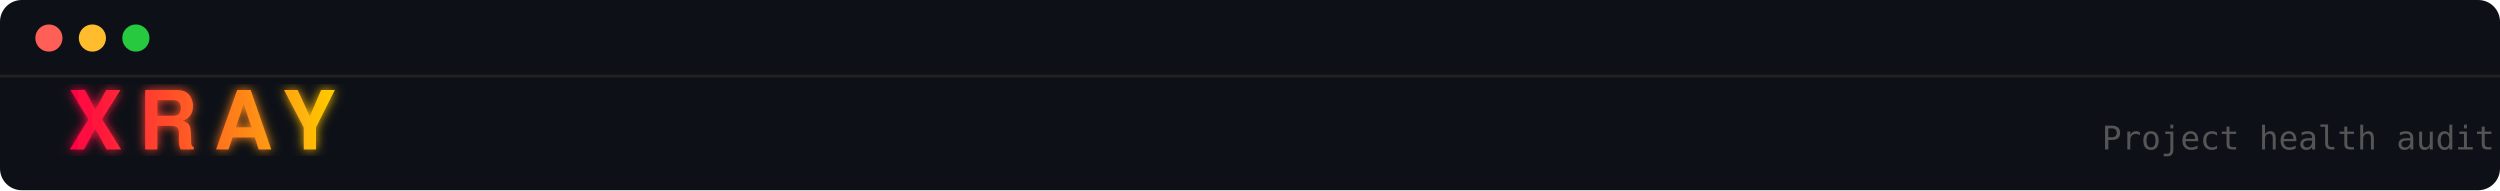
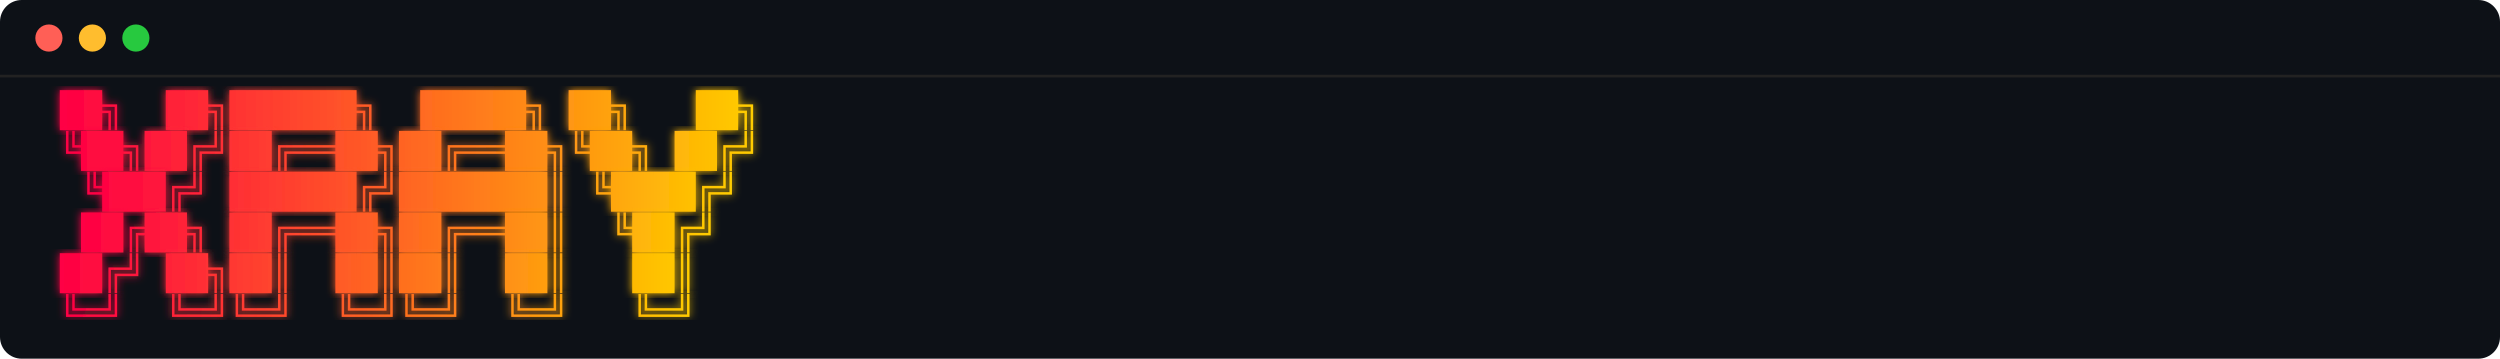
- <svg xmlns="http://www.w3.org/2000/svg" width="920" height="70">
+ <svg xmlns="http://www.w3.org/2000/svg" width="920" height="132">
  <defs>
    <linearGradient id="g" x1="0%" y1="0%" x2="100%" y2="0%">
      <stop offset="0%" style="stop-color:#ff0044" />
      <stop offset="100%" style="stop-color:#ffcc00" />
    </linearGradient>
    <filter id="glow">
-       <feGaussianBlur stdDeviation="2" result="b" />
+       <feGaussianBlur stdDeviation="1.5" result="b" />
      <feMerge>
        <feMergeNode in="b" />
        <feMergeNode in="SourceGraphic" />
      </feMerge>
    </filter>
  </defs>
  <rect width="100%" height="100%" rx="8" fill="#0d1117" />
  <circle cx="18" cy="14" r="5" fill="#ff5f56" />
  <circle cx="34" cy="14" r="5" fill="#ffbd2e" />
  <circle cx="50" cy="14" r="5" fill="#27c93f" />
  <line x1="0" y1="28" x2="920" y2="28" stroke="#222" stroke-width="1" />
-   <text x="25" y="55" fill="url(#g)" font-family="'Impact','Arial Black','Helvetica',sans-serif" font-size="30" font-weight="bold" filter="url(#glow)" letter-spacing="6">XRAY</text>
-   <text x="918" y="55" text-anchor="end" fill="#555" font-family="'SF Mono','Fira Code',monospace" font-size="12">Project health audit</text>
+   <text x="22" y="44" fill="url(#g)" font-family="'SF Mono','Fira Code','Courier New',monospace" font-size="13" font-weight="bold" filter="url(#glow)" xml:space="preserve">██╗  ██╗██████╗  █████╗ ██╗   ██╗</text>
+   <text x="22" y="59" fill="url(#g)" font-family="'SF Mono','Fira Code','Courier New',monospace" font-size="13" font-weight="bold" filter="url(#glow)" xml:space="preserve">╚██╗██╔╝██╔══██╗██╔══██╗╚██╗ ██╔╝</text>
+   <text x="22" y="74" fill="url(#g)" font-family="'SF Mono','Fira Code','Courier New',monospace" font-size="13" font-weight="bold" filter="url(#glow)" xml:space="preserve"> ╚███╔╝ ██████╔╝███████║ ╚████╔╝ </text>
+   <text x="22" y="89" fill="url(#g)" font-family="'SF Mono','Fira Code','Courier New',monospace" font-size="13" font-weight="bold" filter="url(#glow)" xml:space="preserve"> ██╔██╗ ██╔══██╗██╔══██║  ╚██╔╝  </text>
+   <text x="22" y="104" fill="url(#g)" font-family="'SF Mono','Fira Code','Courier New',monospace" font-size="13" font-weight="bold" filter="url(#glow)" xml:space="preserve">██╔╝ ██╗██║  ██║██║  ██║   ██║   </text>
+   <text x="22" y="119" fill="url(#g)" font-family="'SF Mono','Fira Code','Courier New',monospace" font-size="13" font-weight="bold" filter="url(#glow)" xml:space="preserve">╚═╝  ╚═╝╚═╝  ╚═╝╚═╝  ╚═╝   ╚═╝   </text>
</svg>
